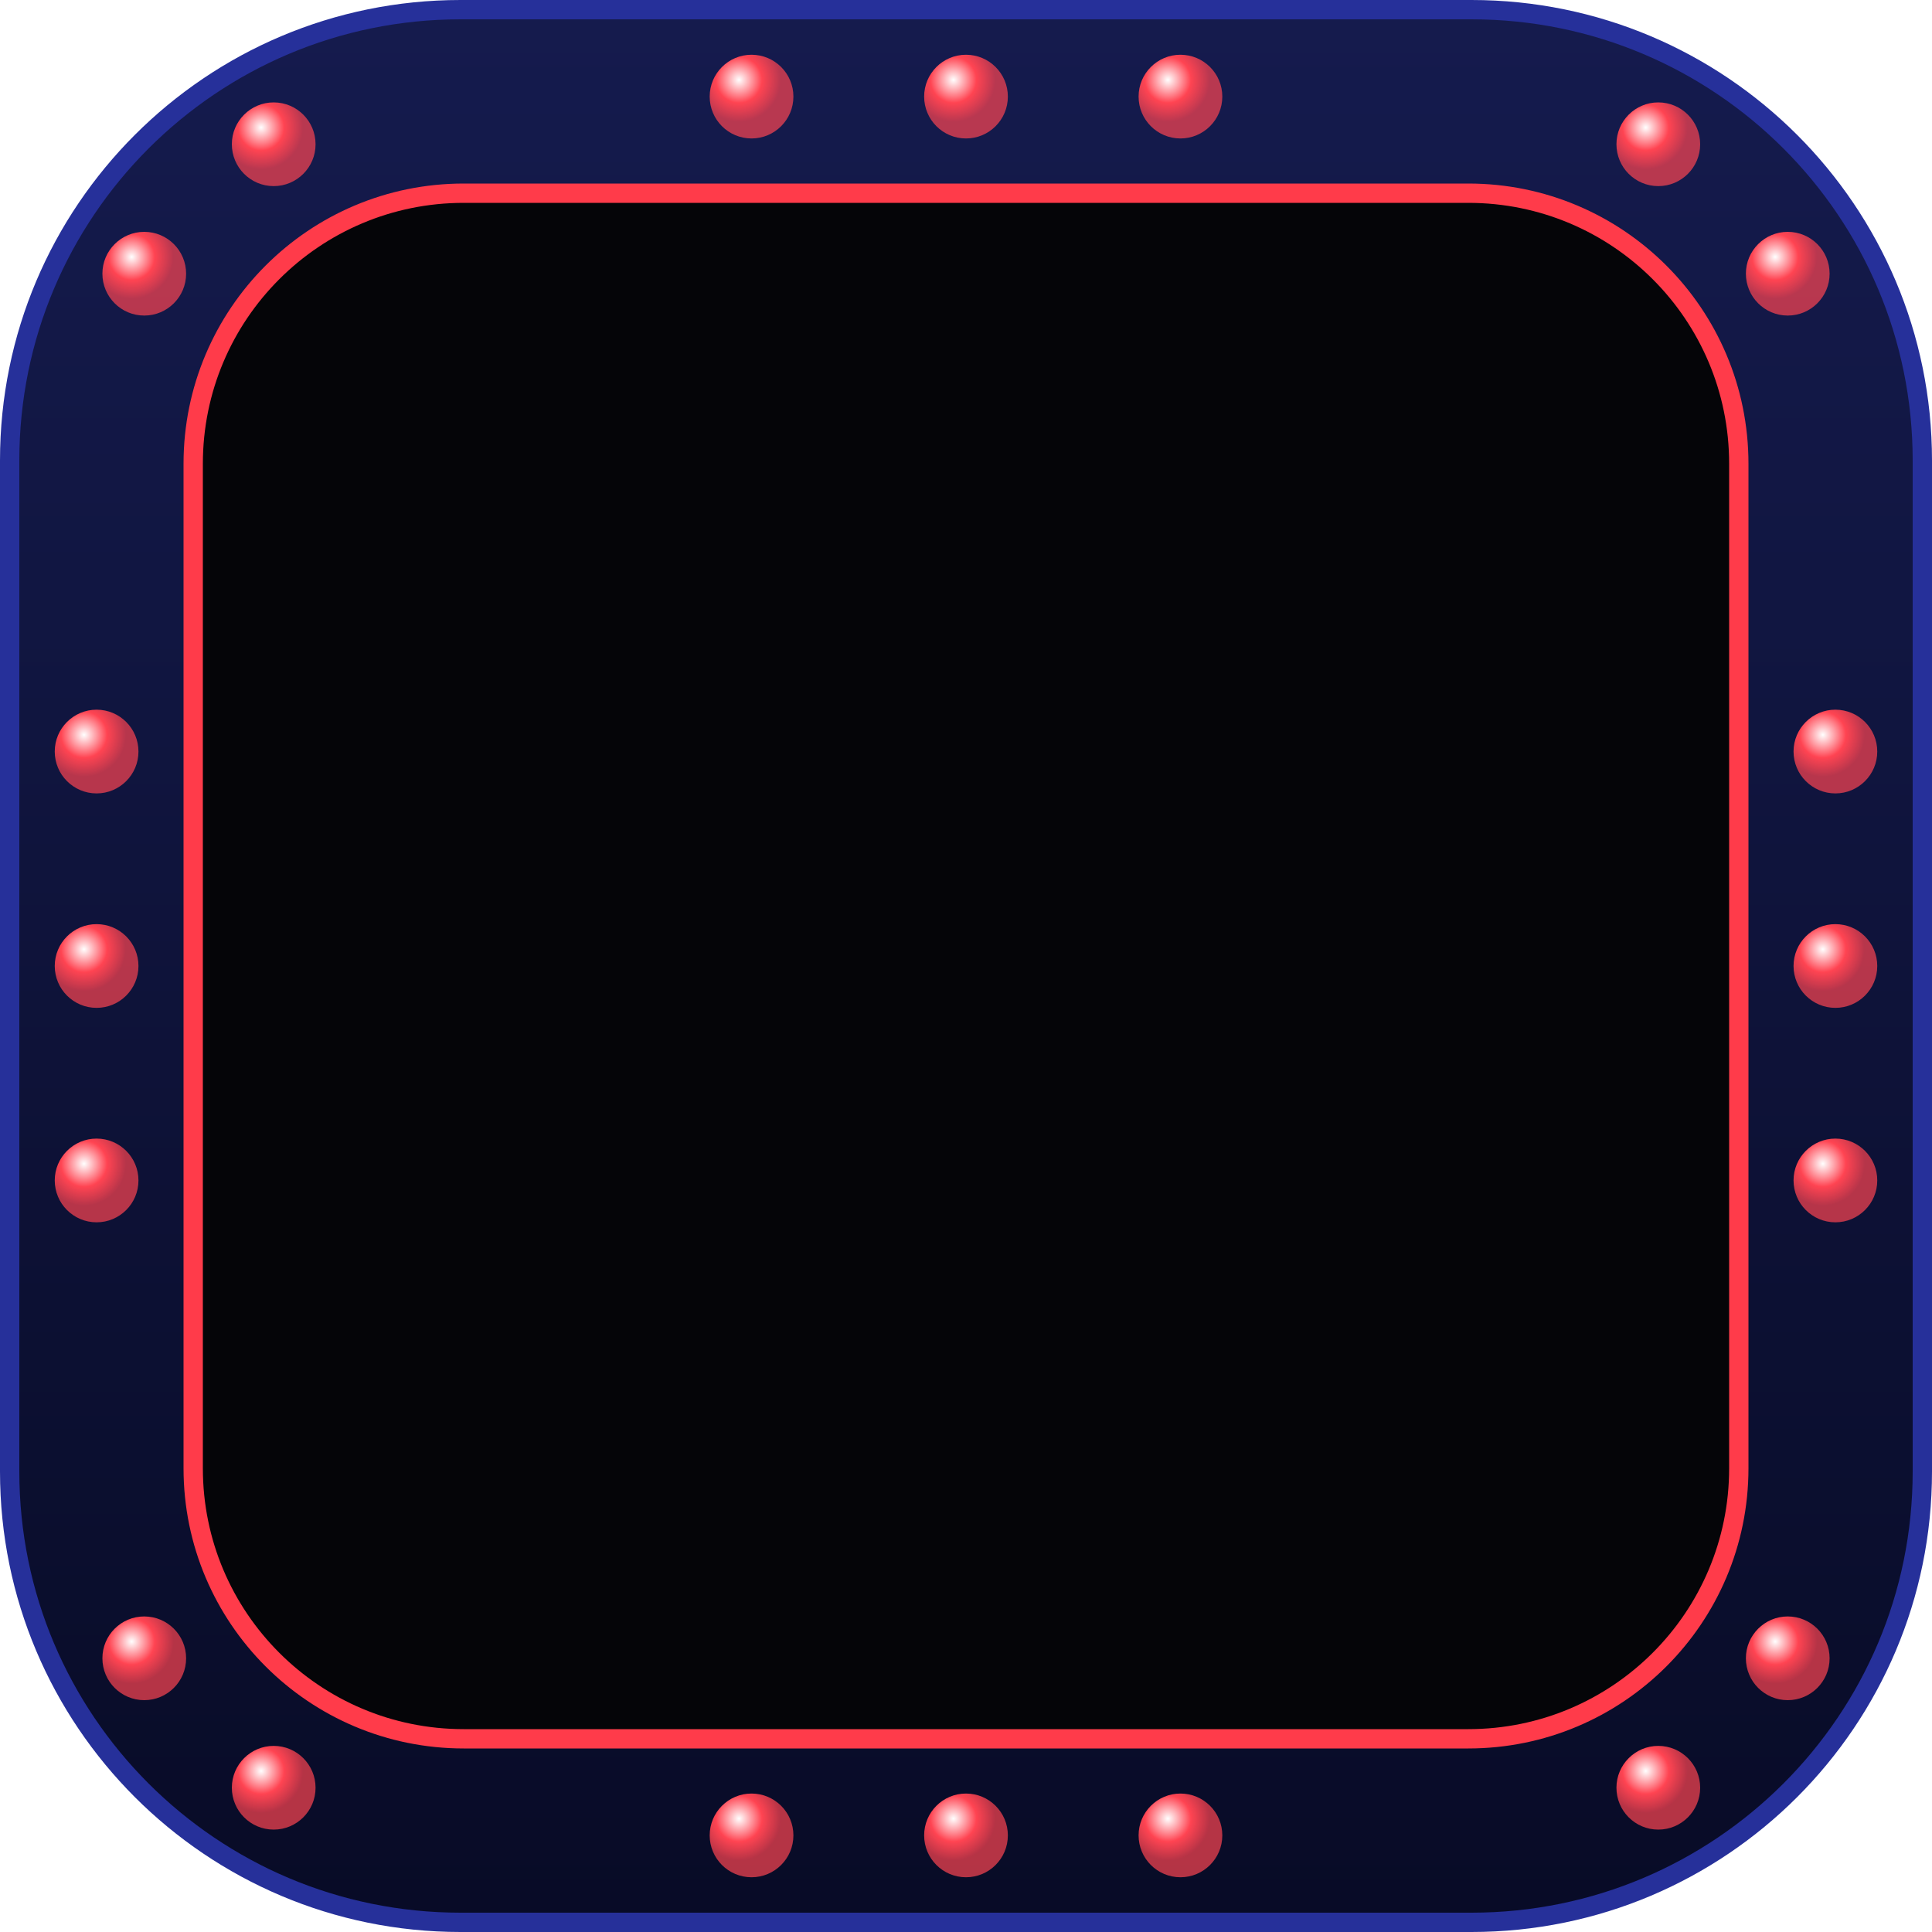
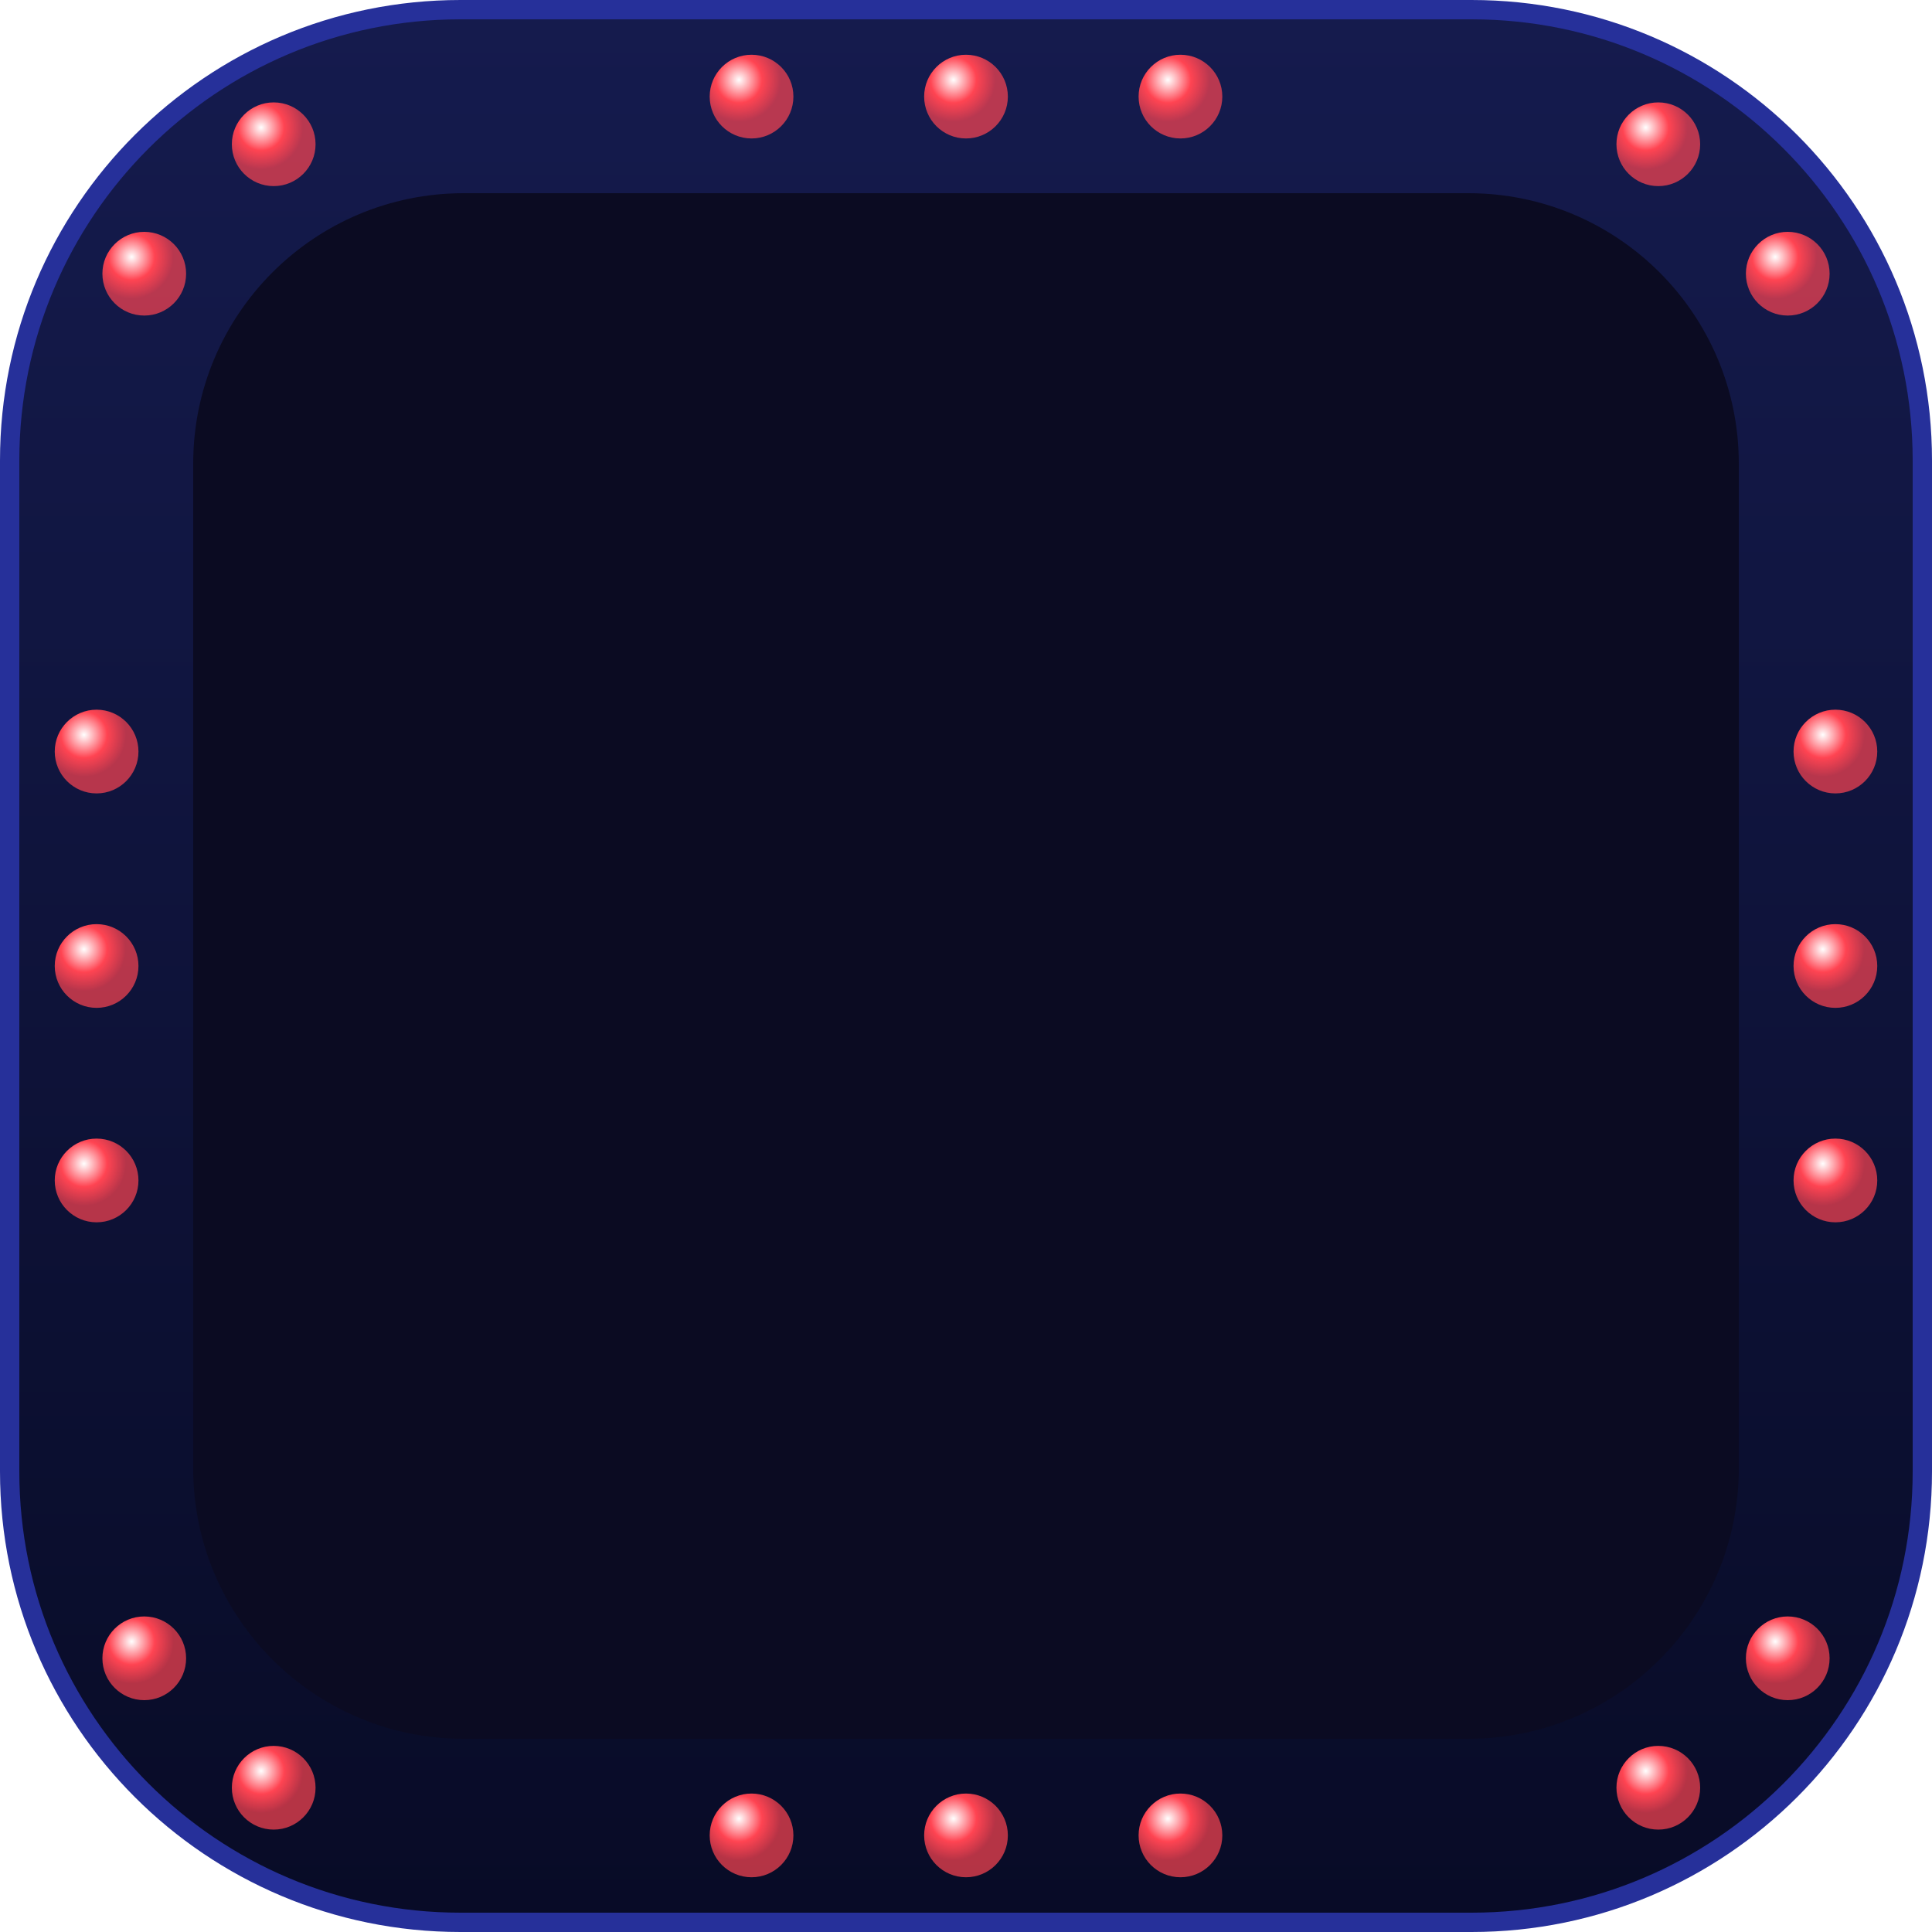
<svg xmlns="http://www.w3.org/2000/svg" width="300" height="300" viewBox="0 0 300 300">
+   <style>.bb{animation:out .35s steps(1,end) forwards}@keyframes out{to{opacity:.15}}@media (prefers-reduced-motion: reduce){*{animation:none!important}}</style>
  <defs>
    <linearGradient id="rim" x1="0" y1="0" x2="0" y2="1">
      <stop offset="0" stop-color="#151B4E" />
      <stop offset="1" stop-color="#080B26" />
    </linearGradient>
    <radialGradient id="bl" cx=".35" cy=".3">
      <stop offset="0" stop-color="#FFFFFF" />
      <stop offset=".55" stop-color="#FF4452" />
      <stop offset="1" stop-color="#FF4452" stop-opacity=".7" />
    </radialGradient>
  </defs>
  <rect x="1.5" y="1.5" width="297" height="297" rx="70" fill="url(#rim)" stroke="#26309A" stroke-width="3" />
-   <rect x="30" y="30" width="240" height="240" rx="42" fill="#050508" stroke="#FF3B4A" stroke-width="3" />
-   <circle cx="116.7" cy="15.0" r="6.5" fill="url(#bl)" />
-   <circle cx="116.7" cy="285.0" r="6.5" fill="url(#bl)" />
-   <circle cx="15.0" cy="116.7" r="6.5" fill="url(#bl)" />
-   <circle cx="285.0" cy="116.7" r="6.5" fill="url(#bl)" />
-   <circle cx="150.0" cy="15.0" r="6.5" fill="url(#bl)" />
-   <circle cx="150.0" cy="285.0" r="6.5" fill="url(#bl)" />
-   <circle cx="15.0" cy="150.0" r="6.5" fill="url(#bl)" />
-   <circle cx="285.0" cy="150.0" r="6.5" fill="url(#bl)" />
-   <circle cx="183.3" cy="15.0" r="6.5" fill="url(#bl)" />
-   <circle cx="183.3" cy="285.0" r="6.5" fill="url(#bl)" />
-   <circle cx="15.0" cy="183.3" r="6.5" fill="url(#bl)" />
-   <circle cx="285.0" cy="183.3" r="6.5" fill="url(#bl)" />
-   <circle cx="22.4" cy="42.5" r="6.5" fill="url(#bl)" />
-   <circle cx="42.5" cy="22.4" r="6.5" fill="url(#bl)" />
-   <circle cx="257.5" cy="22.4" r="6.5" fill="url(#bl)" />
-   <circle cx="277.6" cy="42.5" r="6.5" fill="url(#bl)" />
-   <circle cx="277.6" cy="257.5" r="6.5" fill="url(#bl)" />
-   <circle cx="257.5" cy="277.6" r="6.5" fill="url(#bl)" />
-   <circle cx="42.5" cy="277.6" r="6.5" fill="url(#bl)" />
-   <circle cx="22.4" cy="257.5" r="6.5" fill="url(#bl)" />
+   <rect x="30" y="30" width="240" height="240" rx="42" fill="#0b0b22" />
+   <circle class="bb" style="animation-delay:0.82s" cx="116.7" cy="15" r="6.5" fill="url(#bl)" />
+   <circle class="bb" style="animation-delay:1.98s" cx="116.7" cy="285" r="6.5" fill="url(#bl)" />
+   <circle class="bb" style="animation-delay:0.48s" cx="15" cy="116.7" r="6.5" fill="url(#bl)" />
+   <circle class="bb" style="animation-delay:1.32s" cx="285" cy="116.7" r="6.5" fill="url(#bl)" />
+   <circle class="bb" style="animation-delay:0.90s" cx="150" cy="15" r="6.5" fill="url(#bl)" />
+   <circle class="bb" style="animation-delay:1.90s" cx="150" cy="285" r="6.5" fill="url(#bl)" />
+   <circle class="bb" style="animation-delay:2.40s" cx="15" cy="150" r="6.5" fill="url(#bl)" />
+   <circle class="bb" style="animation-delay:1.40s" cx="285" cy="150" r="6.5" fill="url(#bl)" />
+   <circle class="bb" style="animation-delay:0.98s" cx="183.3" cy="15" r="6.5" fill="url(#bl)" />
+   <circle class="bb" style="animation-delay:1.82s" cx="183.3" cy="285" r="6.5" fill="url(#bl)" />
+   <circle class="bb" style="animation-delay:2.32s" cx="15" cy="183.3" r="6.5" fill="url(#bl)" />
+   <circle class="bb" style="animation-delay:1.48s" cx="285" cy="183.3" r="6.5" fill="url(#bl)" />
+   <circle class="bb" style="animation-delay:0.62s" cx="22.4" cy="42.5" r="6.5" fill="url(#bl)" />
+   <circle class="bb" style="animation-delay:0.68s" cx="42.5" cy="22.4" r="6.5" fill="url(#bl)" />
+   <circle class="bb" style="animation-delay:1.12s" cx="257.5" cy="22.4" r="6.5" fill="url(#bl)" />
+   <circle class="bb" style="animation-delay:1.18s" cx="277.6" cy="42.5" r="6.5" fill="url(#bl)" />
+   <circle class="bb" style="animation-delay:1.62s" cx="277.6" cy="257.5" r="6.5" fill="url(#bl)" />
+   <circle class="bb" style="animation-delay:1.68s" cx="257.5" cy="277.6" r="6.5" fill="url(#bl)" />
+   <circle class="bb" style="animation-delay:2.12s" cx="42.5" cy="277.6" r="6.5" fill="url(#bl)" />
+   <circle class="bb" style="animation-delay:2.18s" cx="22.4" cy="257.5" r="6.5" fill="url(#bl)" />
</svg>
